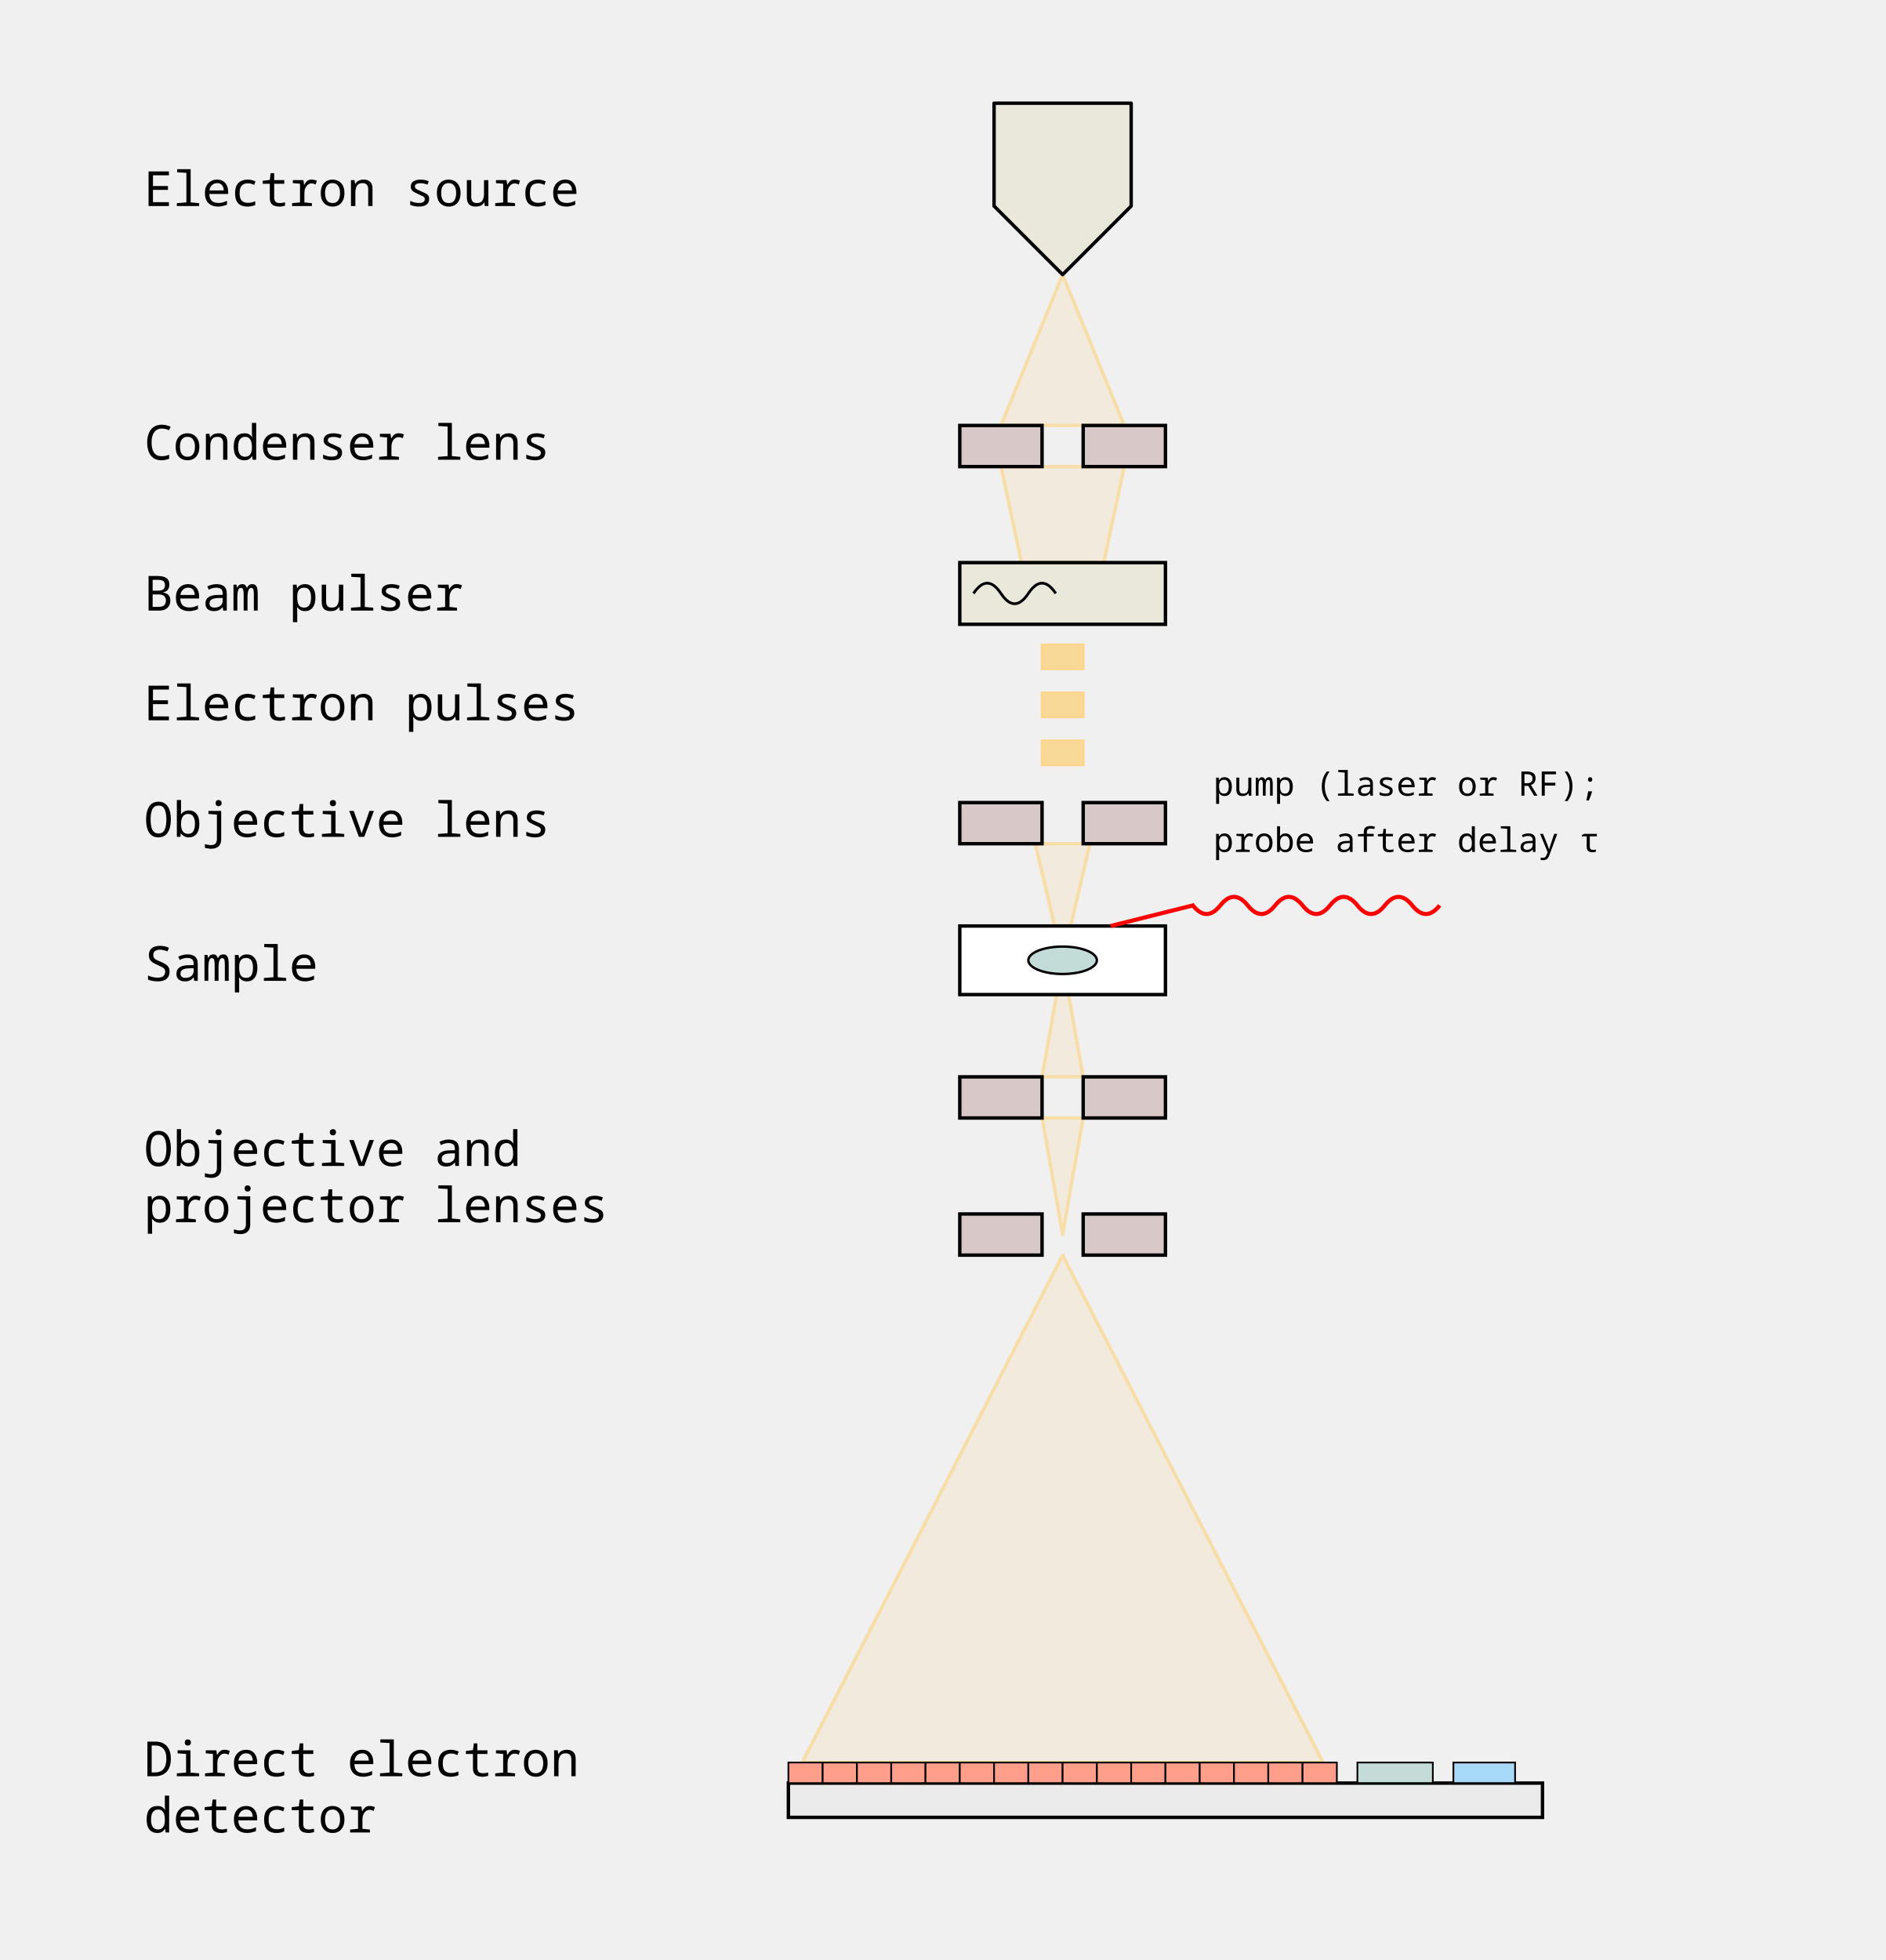
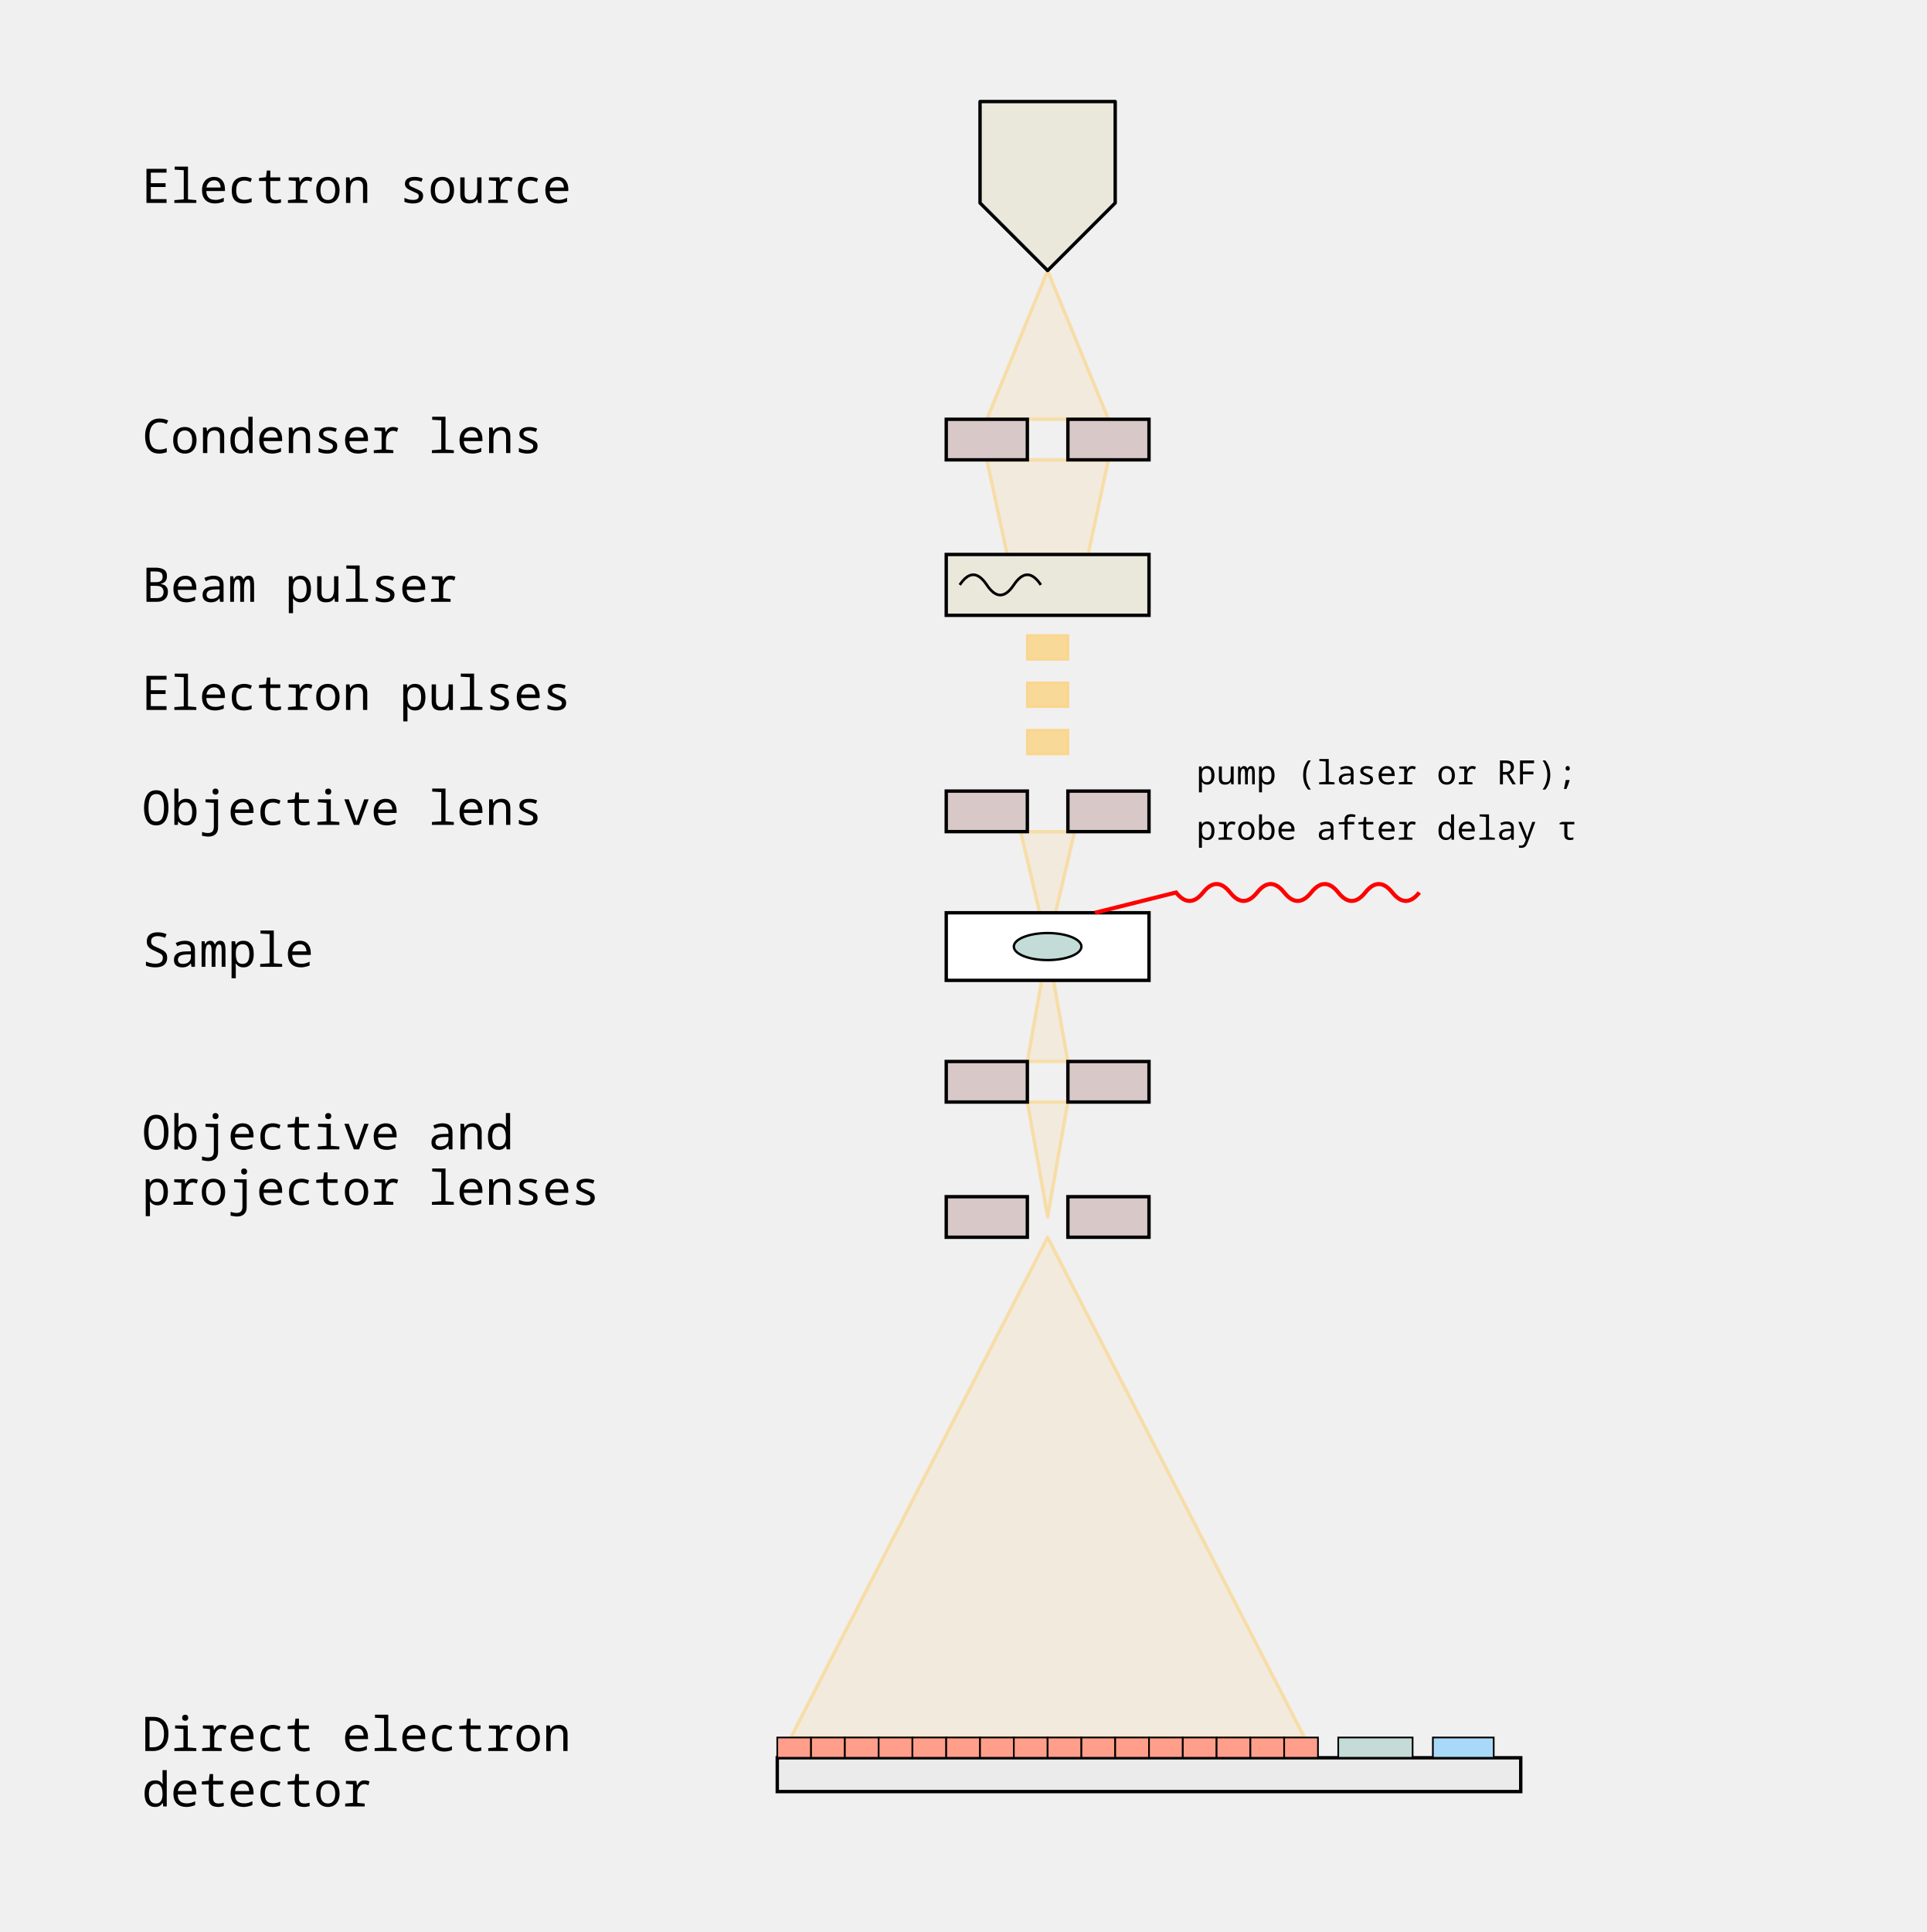
- <svg xmlns="http://www.w3.org/2000/svg" width="1039" height="1080" viewBox="100 0 275 285.75">
+ <svg xmlns="http://www.w3.org/2000/svg" width="1077" height="1080" viewBox="100 0 285 285.75">
  <g id="layer-defs">
    <defs>
      <marker id="arrow" viewBox="0 0 6 6" refX="5" refY="3" markerWidth="4" markerHeight="4" orient="auto">
        <path d="M0,0 L6,3 L0,6 z" style="fill:#000000" />
      </marker>
    </defs>
  </g>
  <g id="layer-beam">
    <polygon points="255.000,40.000 246.000,62.000 264.000,62.000" style="fill:#fad68e;stroke:#fad68e;stroke-width:0.5;stroke-linejoin:round;fill-opacity:0.2;stroke-opacity:0.7" />
    <polygon points="246.000,68.000 264.000,68.000 261.000,82.000 249.000,82.000" style="fill:#fad68e;stroke:#fad68e;stroke-width:0.5;stroke-linejoin:round;fill-opacity:0.2;stroke-opacity:0.7" />
    <polygon points="251.000,123.000 259.000,123.000 255.000,140.000" style="fill:#fad68e;stroke:#fad68e;stroke-width:0.5;stroke-linejoin:round;fill-opacity:0.2;stroke-opacity:0.7" />
    <polygon points="255.000,140.000 252.000,157.000 258.000,157.000" style="fill:#fad68e;stroke:#fad68e;stroke-width:0.5;stroke-linejoin:round;fill-opacity:0.2;stroke-opacity:0.7" />
    <polygon points="252.000,163.000 258.000,163.000 255.000,180.000" style="fill:#fad68e;stroke:#fad68e;stroke-width:0.5;stroke-linejoin:round;fill-opacity:0.2;stroke-opacity:0.7" />
    <polygon points="255.000,183.000 217.000,257.000 293.000,257.000" style="fill:#fad68e;stroke:#fad68e;stroke-width:0.5;stroke-linejoin:round;fill-opacity:0.2;stroke-opacity:0.7" />
  </g>
  <g id="layer-column">
    <polygon points="245.000,15.000 265.000,15.000 265.000,30.000 255.000,40.000 245.000,30.000" style="fill:#eae7db;stroke:#000000;stroke-width:0.5;stroke-linejoin:round" />
    <rect x="240.000" y="62.000" width="12.000" height="6.000" style="fill:#d8c8c7;stroke:#000000;stroke-width:0.5" />
    <rect x="258.000" y="62.000" width="12.000" height="6.000" style="fill:#d8c8c7;stroke:#000000;stroke-width:0.5" />
    <rect x="240.000" y="82.000" width="30.000" height="9.000" style="fill:#eae7db;stroke:#000000;stroke-width:0.5" />
    <rect x="240.000" y="117.000" width="12.000" height="6.000" style="fill:#d8c8c7;stroke:#000000;stroke-width:0.5" />
    <rect x="258.000" y="117.000" width="12.000" height="6.000" style="fill:#d8c8c7;stroke:#000000;stroke-width:0.5" />
    <rect x="252.000" y="94.000" width="6.000" height="3.500" style="fill:#fad68e;stroke:#fad68e;stroke-width:0.4;fill-opacity:0.9" />
    <rect x="252.000" y="101.000" width="6.000" height="3.500" style="fill:#fad68e;stroke:#fad68e;stroke-width:0.4;fill-opacity:0.9" />
    <rect x="252.000" y="108.000" width="6.000" height="3.500" style="fill:#fad68e;stroke:#fad68e;stroke-width:0.4;fill-opacity:0.9" />
    <path d="M 242.0,86.5 q 2,-3 4,0 t 4,0 t 4,0" style="fill:none;stroke:#000000;stroke-width:0.4" />
    <rect x="240.000" y="135.000" width="30.000" height="10.000" style="fill:#ffffff;stroke:#000000;stroke-width:0.5" />
    <ellipse cx="255.0" cy="140" rx="5" ry="2" style="fill:#c3dcd7;stroke:#000000;stroke-width:0.35" />
    <rect x="240.000" y="157.000" width="12.000" height="6.000" style="fill:#d8c8c7;stroke:#000000;stroke-width:0.5" />
    <rect x="258.000" y="157.000" width="12.000" height="6.000" style="fill:#d8c8c7;stroke:#000000;stroke-width:0.5" />
    <rect x="240.000" y="177.000" width="12.000" height="6.000" style="fill:#d8c8c7;stroke:#000000;stroke-width:0.5" />
    <rect x="258.000" y="177.000" width="12.000" height="6.000" style="fill:#d8c8c7;stroke:#000000;stroke-width:0.5" />
    <path d="M 310.0,132 q -2,2.5 -4,0 q -2,-2.5 -4,0 q -2,2.5 -4,0 q -2,-2.5 -4,0 q -2,2.5 -4,0 q -2,-2.5 -4,0 q -2,2.5 -4,0 q -2,-2.5 -4,0 q -2,2.5 -4,0 L 262.0,135" style="fill:none;stroke:#ff0000;stroke-width:0.6" />
    <rect x="215.000" y="260.000" width="110.000" height="5.000" style="fill:#ebebeb;stroke:#000000;stroke-width:0.5" />
    <rect x="215.000" y="257.000" width="5.000" height="3.000" style="fill:#ff9e8b;stroke:#000000;stroke-width:0.25" />
    <rect x="220.000" y="257.000" width="5.000" height="3.000" style="fill:#ff9e8b;stroke:#000000;stroke-width:0.25" />
    <rect x="225.000" y="257.000" width="5.000" height="3.000" style="fill:#ff9e8b;stroke:#000000;stroke-width:0.25" />
    <rect x="230.000" y="257.000" width="5.000" height="3.000" style="fill:#ff9e8b;stroke:#000000;stroke-width:0.25" />
    <rect x="235.000" y="257.000" width="5.000" height="3.000" style="fill:#ff9e8b;stroke:#000000;stroke-width:0.25" />
    <rect x="240.000" y="257.000" width="5.000" height="3.000" style="fill:#ff9e8b;stroke:#000000;stroke-width:0.25" />
    <rect x="245.000" y="257.000" width="5.000" height="3.000" style="fill:#ff9e8b;stroke:#000000;stroke-width:0.25" />
    <rect x="250.000" y="257.000" width="5.000" height="3.000" style="fill:#ff9e8b;stroke:#000000;stroke-width:0.25" />
    <rect x="255.000" y="257.000" width="5.000" height="3.000" style="fill:#ff9e8b;stroke:#000000;stroke-width:0.25" />
    <rect x="260.000" y="257.000" width="5.000" height="3.000" style="fill:#ff9e8b;stroke:#000000;stroke-width:0.25" />
    <rect x="265.000" y="257.000" width="5.000" height="3.000" style="fill:#ff9e8b;stroke:#000000;stroke-width:0.25" />
    <rect x="270.000" y="257.000" width="5.000" height="3.000" style="fill:#ff9e8b;stroke:#000000;stroke-width:0.25" />
    <rect x="275.000" y="257.000" width="5.000" height="3.000" style="fill:#ff9e8b;stroke:#000000;stroke-width:0.25" />
    <rect x="280.000" y="257.000" width="5.000" height="3.000" style="fill:#ff9e8b;stroke:#000000;stroke-width:0.25" />
    <rect x="285.000" y="257.000" width="5.000" height="3.000" style="fill:#ff9e8b;stroke:#000000;stroke-width:0.25" />
    <rect x="290.000" y="257.000" width="5.000" height="3.000" style="fill:#ff9e8b;stroke:#000000;stroke-width:0.25" />
    <rect x="298.000" y="257.000" width="11.000" height="3.000" style="fill:#c4dbd8;stroke:#000000;stroke-width:0.25" />
    <rect x="312.000" y="257.000" width="9.000" height="3.000" style="fill:#a9d9f8;stroke:#000000;stroke-width:0.25" />
  </g>
  <g id="layer-labels">
    <text x="121.000" y="30.000" style="font-family:'Noto Sans Mono';font-size:7.056px;fill:#000000;text-anchor:start">
      <tspan x="121.000" dy="0">Electron source</tspan>
    </text>
    <text x="121.000" y="67.000" style="font-family:'Noto Sans Mono';font-size:7.056px;fill:#000000;text-anchor:start">
      <tspan x="121.000" dy="0">Condenser lens</tspan>
    </text>
    <text x="121.000" y="89.000" style="font-family:'Noto Sans Mono';font-size:7.056px;fill:#000000;text-anchor:start">
      <tspan x="121.000" dy="0">Beam pulser</tspan>
    </text>
    <text x="121.000" y="105.000" style="font-family:'Noto Sans Mono';font-size:7.056px;fill:#000000;text-anchor:start">
      <tspan x="121.000" dy="0">Electron pulses</tspan>
    </text>
    <text x="121.000" y="143.000" style="font-family:'Noto Sans Mono';font-size:7.056px;fill:#000000;text-anchor:start">
      <tspan x="121.000" dy="0">Sample</tspan>
    </text>
    <text x="121.000" y="122.000" style="font-family:'Noto Sans Mono';font-size:7.056px;fill:#000000;text-anchor:start">
      <tspan x="121.000" dy="0">Objective lens</tspan>
    </text>
    <text x="121.000" y="170.000" style="font-family:'Noto Sans Mono';font-size:7.056px;fill:#000000;text-anchor:start">
      <tspan x="121.000" dy="0">Objective and</tspan>
      <tspan x="121.000" dy="8.2">projector lenses</tspan>
    </text>
    <text x="277.000" y="116.000" style="font-family:'Noto Sans Mono';font-size:4.939px;fill:#000000;text-anchor:start">
      <tspan x="277.000" dy="0">pump (laser or RF);</tspan>
      <tspan x="277.000" dy="8.2">probe after delay τ</tspan>
    </text>
    <text x="121.000" y="259.000" style="font-family:'Noto Sans Mono';font-size:7.056px;fill:#000000;text-anchor:start">
      <tspan x="121.000" dy="0">Direct electron</tspan>
      <tspan x="121.000" dy="8.2">detector</tspan>
    </text>
  </g>
</svg>
